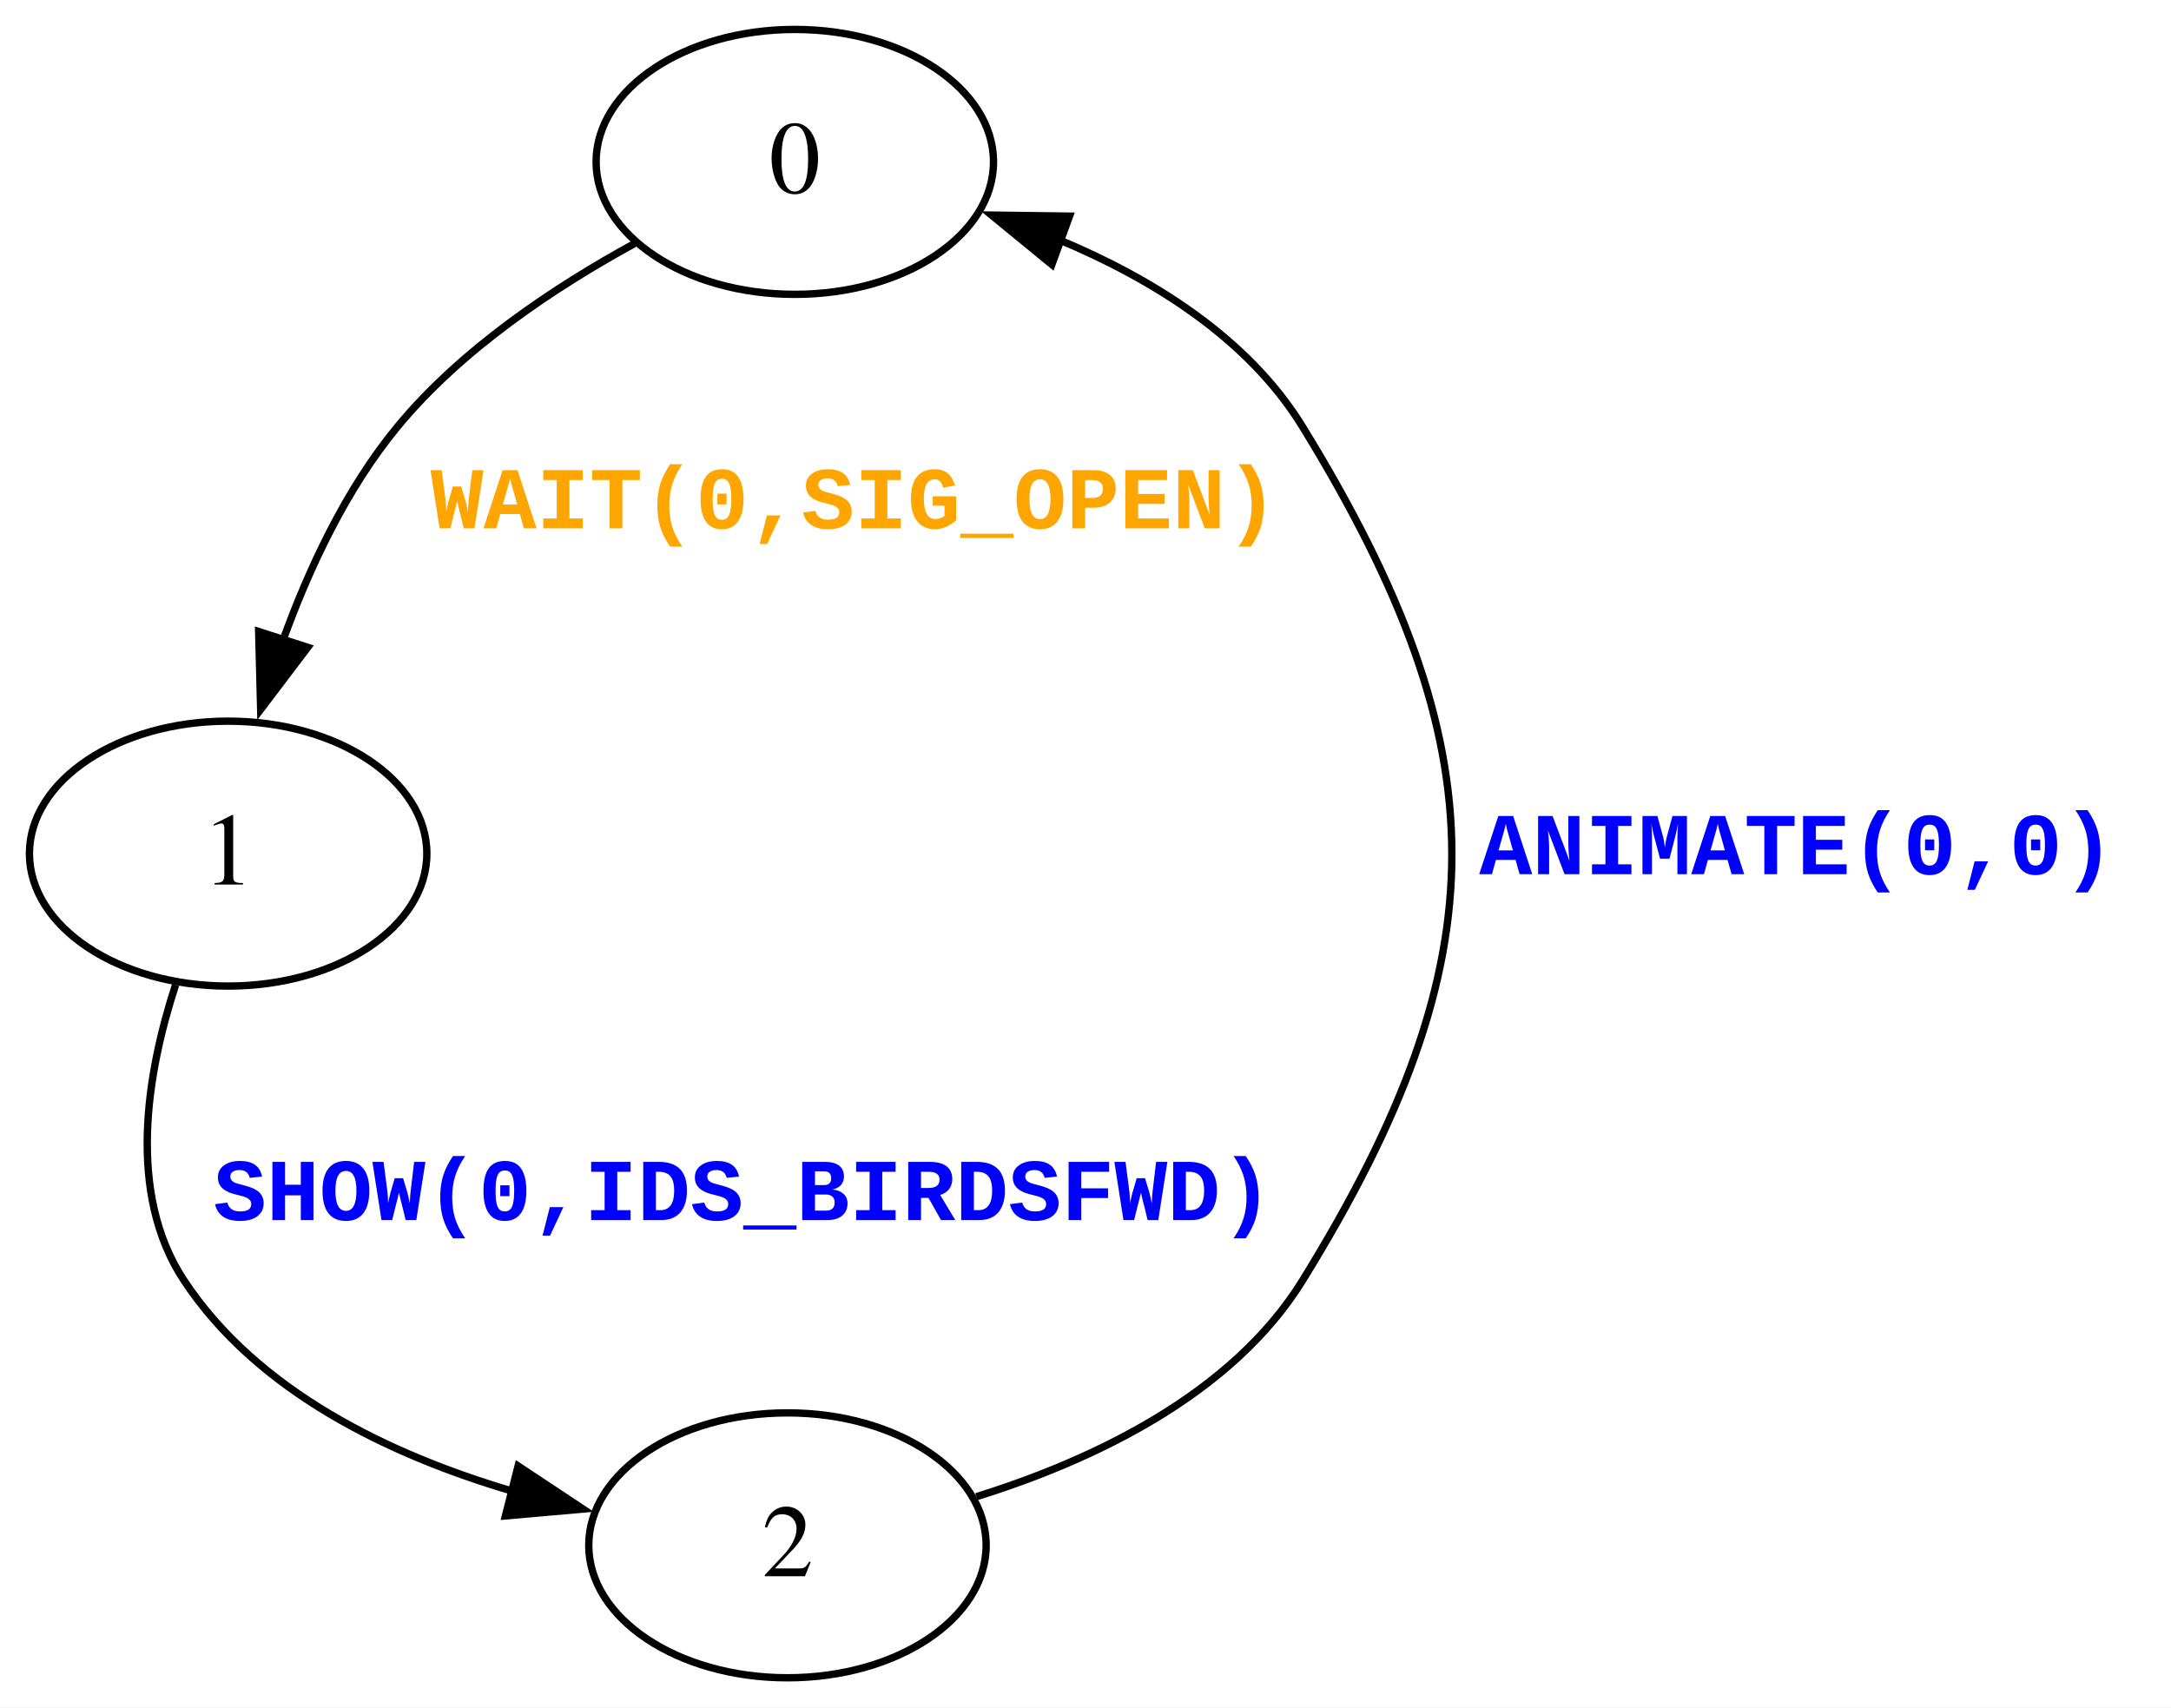
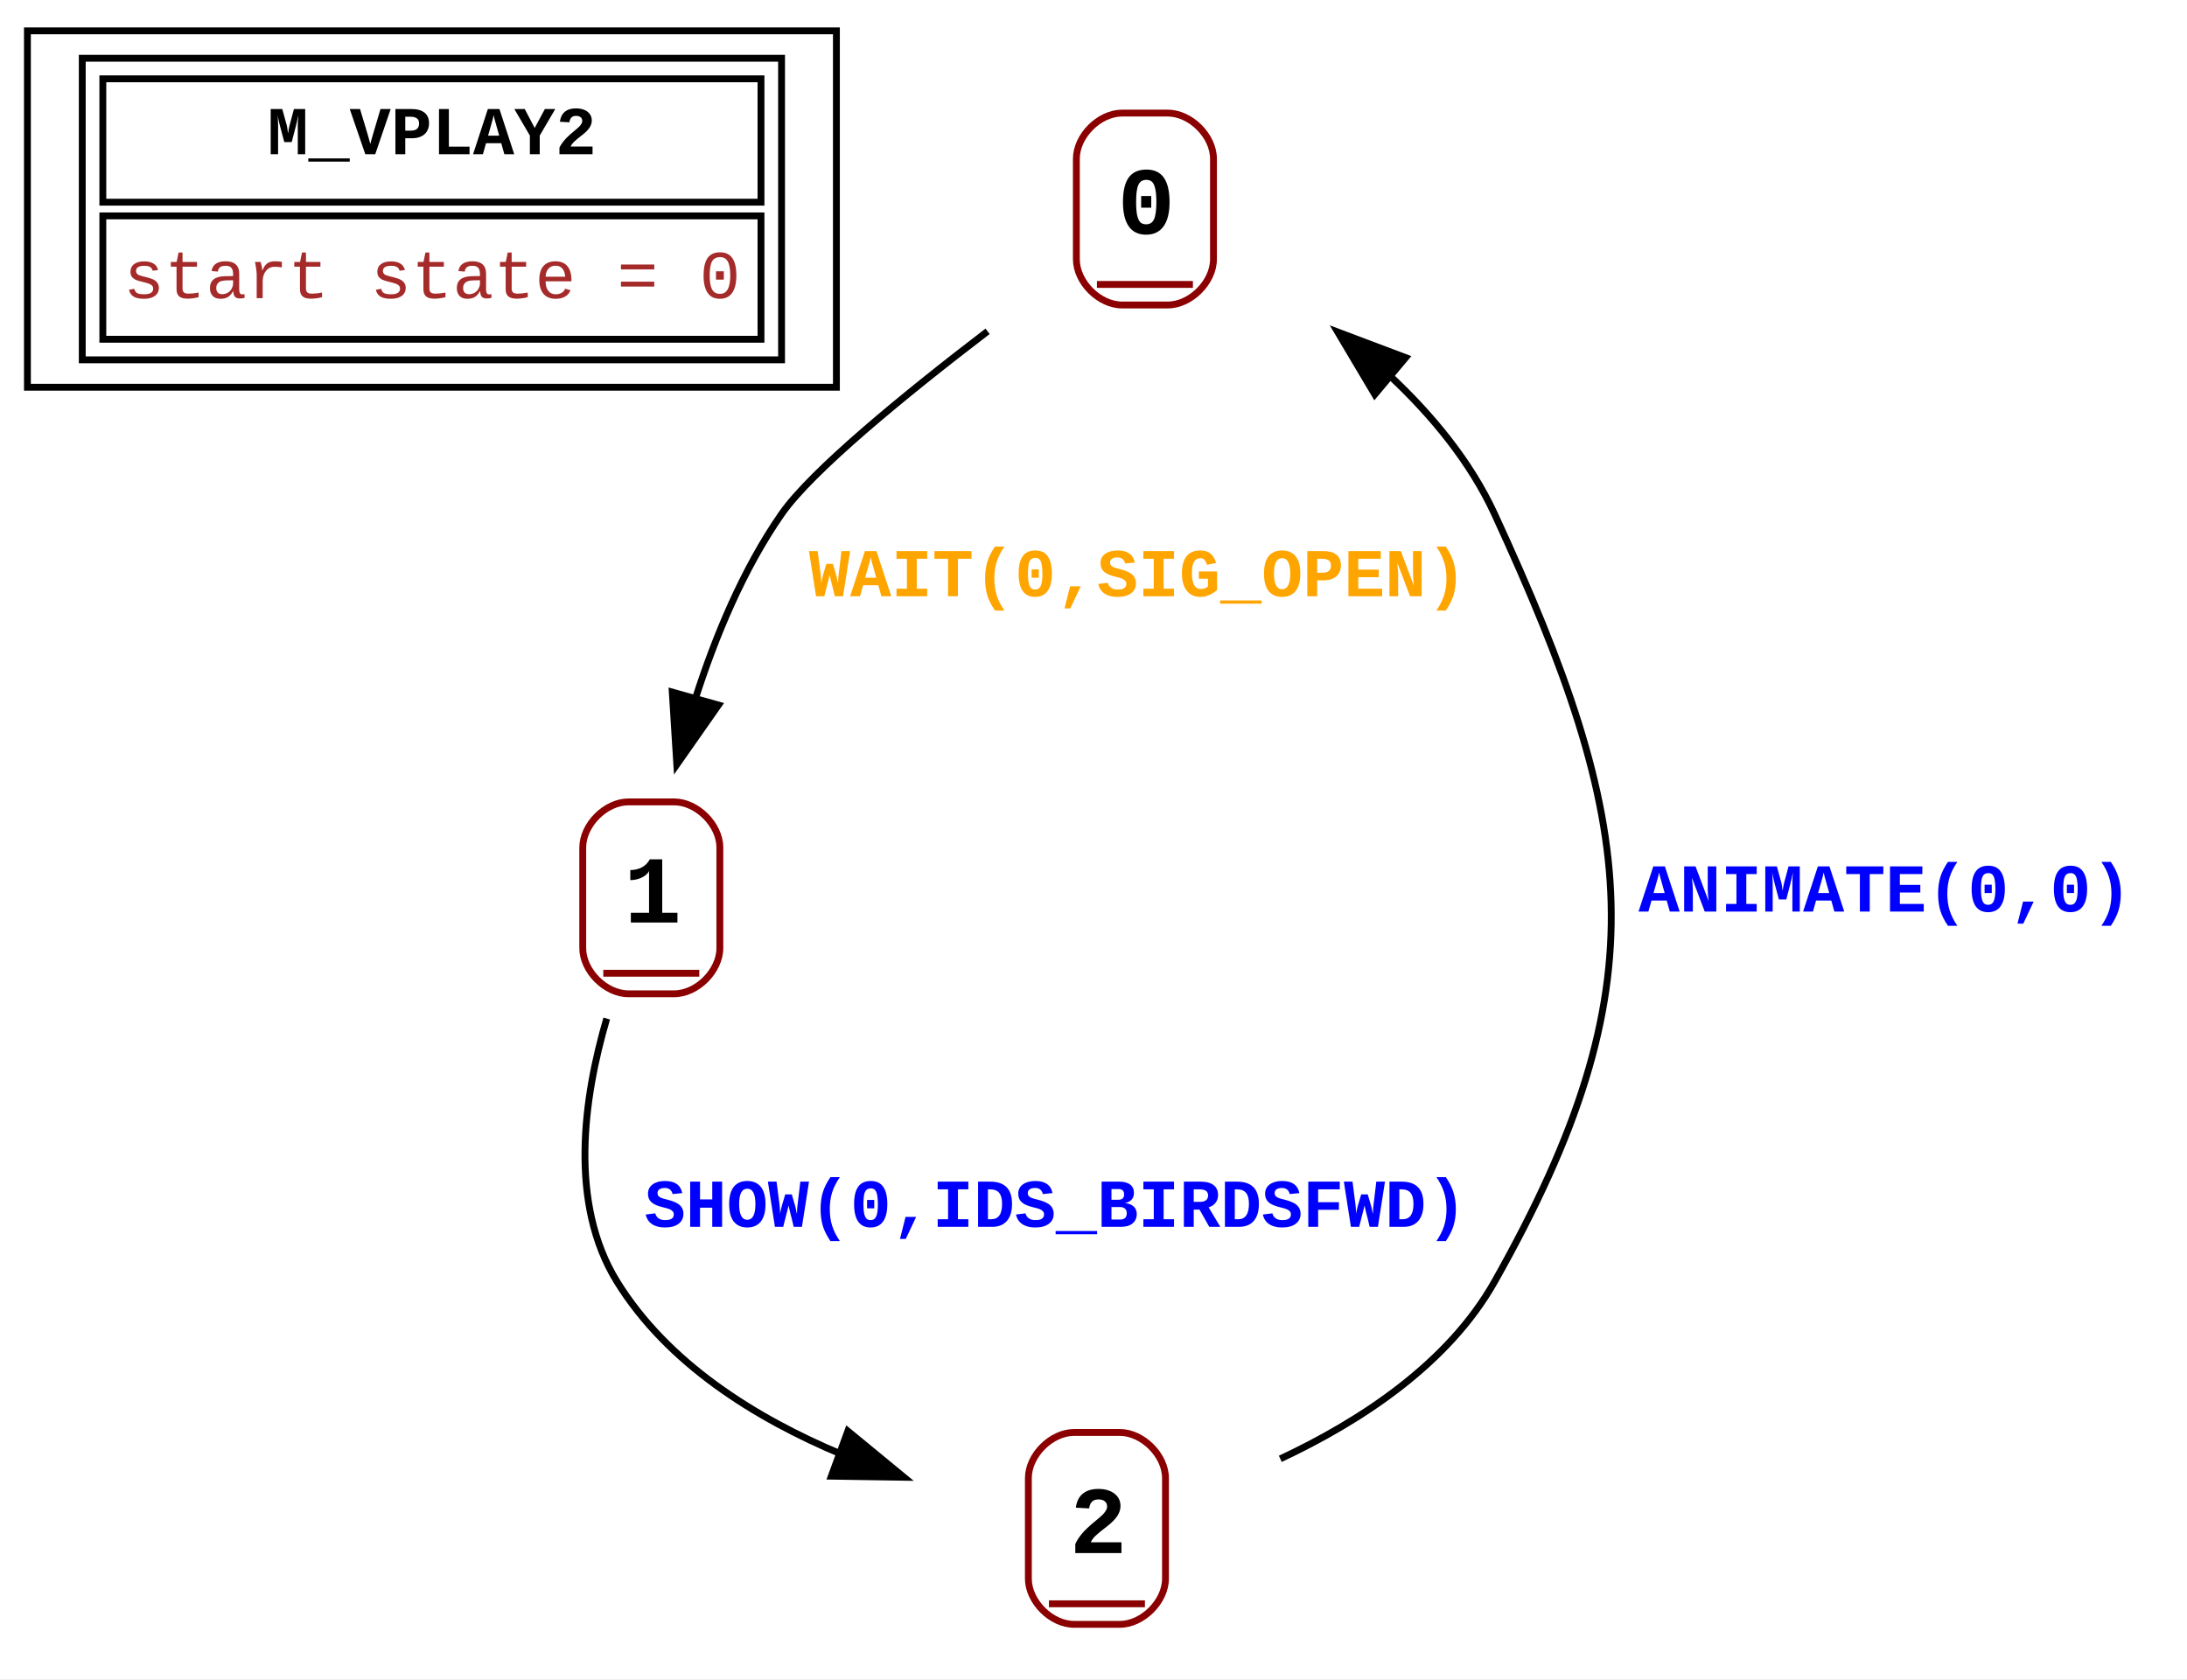
- <svg xmlns="http://www.w3.org/2000/svg" width="295pt" height="232pt" viewBox="0.00 0.00 295.00 232.00">
-   <g id="graph0" class="graph" transform="scale(1 1) rotate(0) translate(4 228)">
-     <polygon fill="white" stroke="none" points="-4,4 -4,-228 291,-228 291,4 -4,4" />
+ <svg xmlns="http://www.w3.org/2000/svg" width="319pt" height="245pt" viewBox="0.00 0.00 319.00 245.00">
+   <g id="graph0" class="graph" transform="scale(1 1) rotate(0) translate(4 241)">
+     <polygon fill="white" stroke="none" points="-4,4 -4,-241 315,-241 315,4 -4,4" />
    <g id="node1" class="node">
-       <ellipse fill="none" stroke="black" cx="104" cy="-206" rx="27" ry="18" />
-       <text text-anchor="middle" x="104" y="-201.8" font-family="Times,serif" font-size="14.00">0</text>
+       <polygon fill="none" stroke="black" points="0,-184.5 0,-236.5 118,-236.5 118,-184.5 0,-184.5" />
+       <polygon fill="none" stroke="black" points="11,-211.5 11,-229.5 107,-229.5 107,-211.5 11,-211.5" />
+       <text text-anchor="start" x="35" y="-218.5" font-family="Courier New" font-weight="bold" font-size="10.00">M_VPLAY2</text>
+       <polygon fill="none" stroke="black" points="11,-191.5 11,-209.5 107,-209.5 107,-191.5 11,-191.5" />
+       <text text-anchor="start" x="14" y="-197.5" font-family="Courier New" font-size="10.00" fill="brown">start state = 0</text>
+       <polygon fill="none" stroke="black" points="8,-188.5 8,-232.5 110,-232.5 110,-188.5 8,-188.5" />
    </g>
    <g id="node2" class="node">
-       <ellipse fill="none" stroke="black" cx="27" cy="-112" rx="27" ry="18" />
-       <text text-anchor="middle" x="27" y="-107.8" font-family="Times,serif" font-size="14.00">1</text>
+       <polyline fill="none" stroke="darkred" points="156,-199.5 170,-199.5" />
+       <text text-anchor="start" x="159" y="-206.9" font-family="Courier New" font-weight="bold" font-size="14.00">0</text>
+       <path fill="none" stroke="darkred" d="M159.67,-196.5C159.67,-196.5 166.33,-196.5 166.33,-196.5 169.67,-196.5 173,-199.83 173,-203.17 173,-203.17 173,-217.83 173,-217.83 173,-221.17 169.67,-224.5 166.33,-224.5 166.33,-224.5 159.67,-224.5 159.67,-224.5 156.33,-224.5 153,-221.17 153,-217.83 153,-217.83 153,-203.17 153,-203.17 153,-199.83 156.33,-196.5 159.67,-196.5" />
+     </g>
+     <g id="node3" class="node">
+       <polyline fill="none" stroke="darkred" points="84,-99 98,-99" />
+       <text text-anchor="start" x="87" y="-106.4" font-family="Courier New" font-weight="bold" font-size="14.00">1</text>
+       <path fill="none" stroke="darkred" d="M87.67,-96C87.67,-96 94.33,-96 94.33,-96 97.67,-96 101,-99.33 101,-102.67 101,-102.67 101,-117.33 101,-117.33 101,-120.67 97.67,-124 94.33,-124 94.33,-124 87.67,-124 87.67,-124 84.33,-124 81,-120.67 81,-117.33 81,-117.33 81,-102.67 81,-102.67 81,-99.33 84.33,-96 87.67,-96" />
    </g>
    <g id="edge1" class="edge">
-       <path fill="none" stroke="black" d="M82.23,-194.91C71.34,-188.96 58.67,-180.52 50,-170 43.04,-161.57 37.97,-150.75 34.39,-140.82" />
-       <polygon fill="black" stroke="black" points="37.82,-140.03 31.42,-131.59 31.15,-142.18 37.82,-140.03" />
-       <text text-anchor="start" x="54.5" y="-156.2" font-family="Courier New" font-weight="bold" font-size="12.00" fill="orange">WAIT(0,SIG_OPEN)</text>
+       <path fill="none" stroke="black" d="M140.05,-192.66C127.81,-183.3 114.39,-172.3 110,-166 104.4,-157.95 100.32,-148.11 97.4,-138.98" />
+       <polygon fill="black" stroke="black" points="100.8,-138.13 94.72,-129.45 94.06,-140.02 100.8,-138.13" />
+       <text text-anchor="start" x="114" y="-154" font-family="Courier New" font-weight="bold" font-size="10.00" fill="orange">WAIT(0,SIG_OPEN)</text>
    </g>
-     <g id="node3" class="node">
-       <ellipse fill="none" stroke="black" cx="103" cy="-18" rx="27" ry="18" />
-       <text text-anchor="middle" x="103" y="-13.8" font-family="Times,serif" font-size="14.00">2</text>
+     <g id="node4" class="node">
+       <polyline fill="none" stroke="darkred" points="149,-7 163,-7" />
+       <text text-anchor="start" x="152" y="-14.4" font-family="Courier New" font-weight="bold" font-size="14.00">2</text>
+       <path fill="none" stroke="darkred" d="M152.67,-4C152.67,-4 159.33,-4 159.33,-4 162.67,-4 166,-7.33 166,-10.67 166,-10.67 166,-25.33 166,-25.33 166,-28.67 162.67,-32 159.33,-32 159.33,-32 152.67,-32 152.67,-32 149.33,-32 146,-28.67 146,-25.33 146,-25.33 146,-10.67 146,-10.67 146,-7.33 149.33,-4 152.67,-4" />
    </g>
    <g id="edge2" class="edge">
-       <path fill="none" stroke="black" d="M19.86,-94.17C15.91,-82.04 13.21,-65.79 21,-54 30.98,-38.89 48.97,-30.28 65.56,-25.38" />
-       <polygon fill="black" stroke="black" points="66.4,-28.78 75.23,-22.93 64.68,-22 66.4,-28.78" />
-       <text text-anchor="start" x="25" y="-62.2" font-family="Courier New" font-weight="bold" font-size="12.00" fill="blue">SHOW(0,IDS_BIRDSFWD)</text>
+       <path fill="none" stroke="black" d="M84.5,-92.39C81.1,-80.8 78.94,-65.42 86,-54 93.37,-42.08 106.16,-34.08 118.81,-28.79" />
+       <polygon fill="black" stroke="black" points="119.67,-32.2 127.86,-25.46 117.26,-25.62 119.67,-32.2" />
+       <text text-anchor="start" x="90" y="-62" font-family="Courier New" font-weight="bold" font-size="10.00" fill="blue">SHOW(0,IDS_BIRDSFWD)</text>
    </g>
    <g id="edge3" class="edge">
-       <path fill="none" stroke="black" d="M128.67,-24.61C144.42,-29.52 163.36,-38.4 173,-54 200.1,-97.86 199.98,-126.07 173,-170 165.59,-182.07 152.57,-190.14 139.83,-195.45" />
-       <polygon fill="black" stroke="black" points="138.93,-192.05 130.73,-198.77 141.33,-198.63 138.93,-192.05" />
-       <text text-anchor="start" x="197" y="-109.2" font-family="Courier New" font-weight="bold" font-size="12.00" fill="blue">ANIMATE(0,0)</text>
+       <path fill="none" stroke="black" d="M182.75,-28.15C194.54,-33.68 207.24,-42.02 214,-54 238.47,-97.35 234.85,-120.8 214,-166 210.48,-173.63 204.89,-180.41 198.68,-186.22" />
+       <polygon fill="black" stroke="black" points="196.53,-183.45 191.12,-192.56 201.03,-188.82 196.53,-183.45" />
+       <text text-anchor="start" x="235" y="-108" font-family="Courier New" font-weight="bold" font-size="10.00" fill="blue">ANIMATE(0,0)</text>
    </g>
  </g>
</svg>
